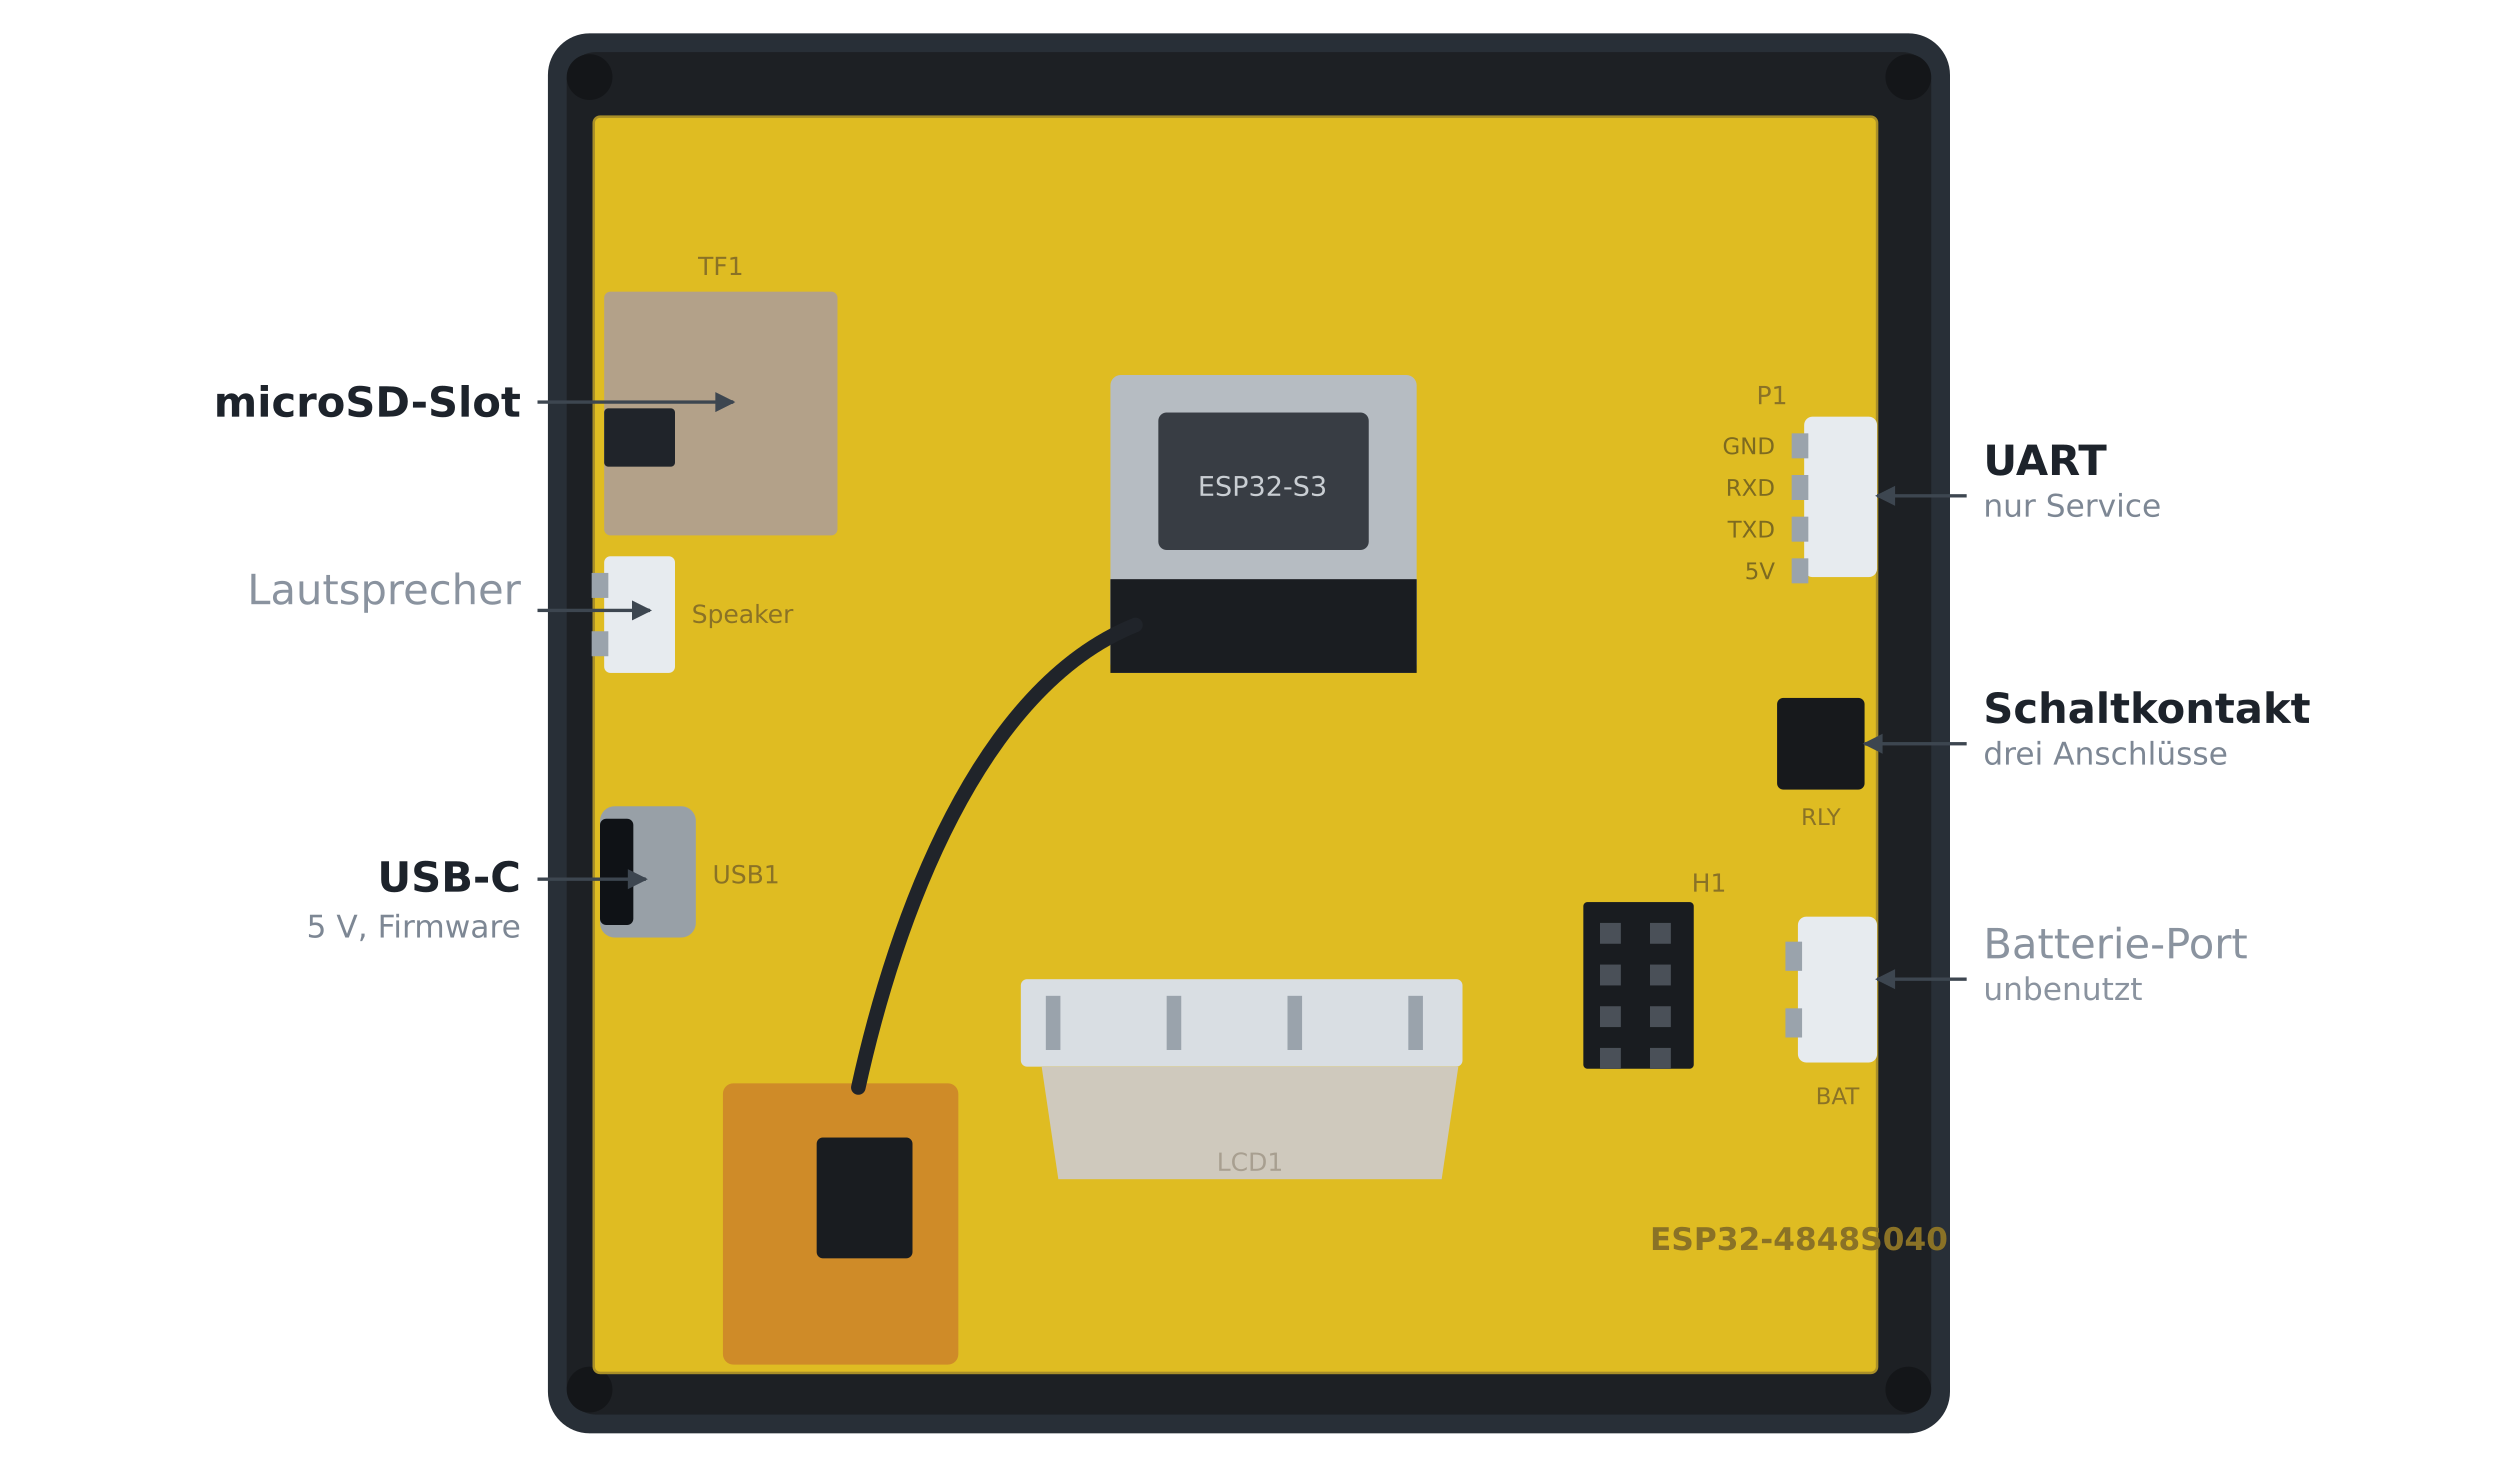
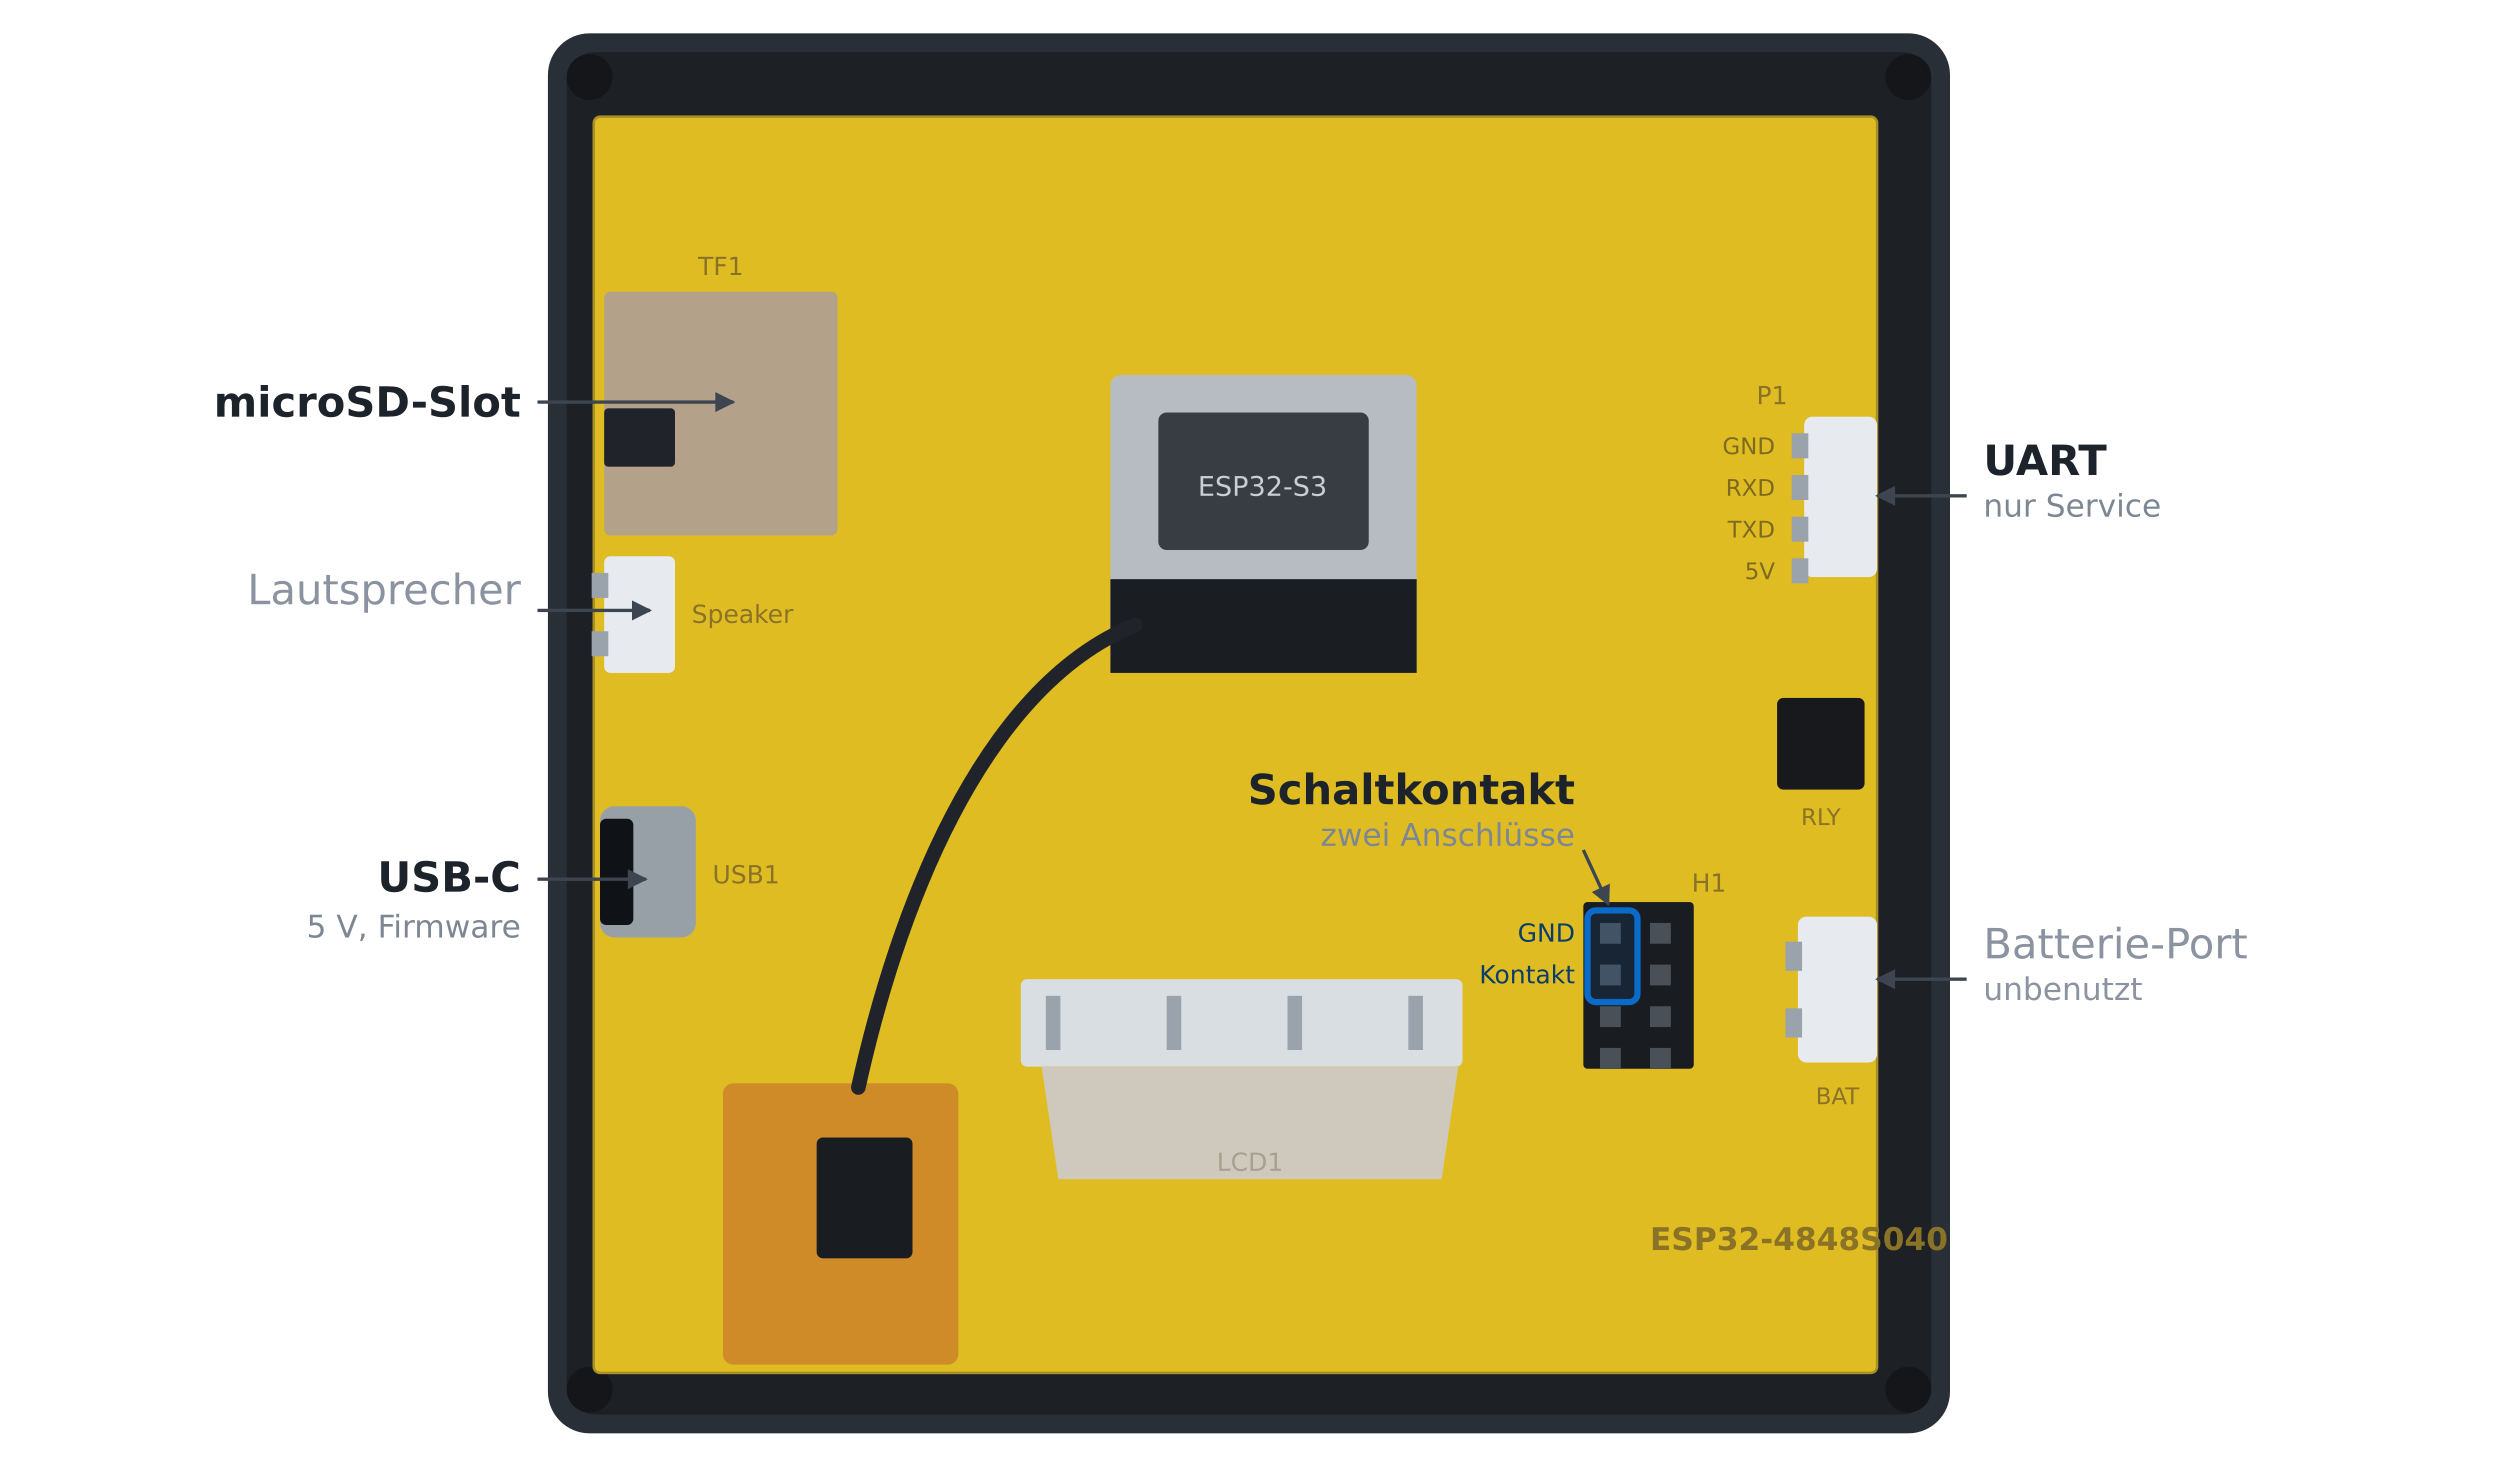
<svg xmlns="http://www.w3.org/2000/svg" width="1200" height="700" viewBox="0 0 1200 700" font-family="DejaVu Sans, sans-serif">
  <defs>
    <marker id="spitz" viewBox="0 0 10 10" refX="9" refY="5" markerWidth="6" markerHeight="6" orient="auto-start-reverse">
      <path d="M0,0 L10,5 L0,10 z" fill="#3d4650" />
    </marker>
  </defs>
  <rect x="263" y="16" width="673" height="672" rx="20" fill="#282f37" />
  <rect x="272" y="25" width="655" height="654" rx="14" fill="#1d2024" />
  <circle cx="283" cy="37" r="11" fill="#141619" />
  <circle cx="916" cy="37" r="11" fill="#141619" />
  <circle cx="283" cy="667" r="11" fill="#141619" />
  <circle cx="916" cy="667" r="11" fill="#141619" />
  <rect x="285" y="56" width="616" height="603" rx="3" fill="#dfbc22" />
  <rect x="285" y="56" width="616" height="603" rx="3" fill="none" stroke="#a98f28" stroke-width="1.2" />
  <rect x="533" y="180" width="147" height="143" rx="5" fill="#b6bcc2" />
  <rect x="556" y="198" width="101" height="66" rx="4" fill="#383d44" />
  <text x="606" y="238" fill="#c9ced3" font-size="13" text-anchor="middle">ESP32-S3</text>
  <rect x="533" y="278" width="147" height="45" fill="#1a1d21" />
  <rect x="347" y="520" width="113" height="135" rx="5" fill="#cf8b28" />
  <rect x="392" y="546" width="46" height="58" rx="3" fill="#191c20" />
  <path d="M545,300 C470,330 430,440 412,522" fill="none" stroke="#20242a" stroke-width="7" stroke-linecap="round" />
  <rect x="490" y="470" width="212" height="42" rx="3" fill="#d9dee3" />
  <g fill="#9aa3ac">
    <rect x="502" y="478" width="7" height="26" />
    <rect x="560" y="478" width="7" height="26" />
    <rect x="618" y="478" width="7" height="26" />
    <rect x="676" y="478" width="7" height="26" />
  </g>
  <path d="M500,512 L700,512 L692,566 L508,566 Z" fill="#cfc9bd" />
  <text x="600" y="562" fill="#a89f90" font-size="12" text-anchor="middle">LCD1</text>
  <rect x="290" y="140" width="112" height="117" rx="3" fill="#b3a189" />
  <rect x="290" y="196" width="34" height="28" rx="2" fill="#20242a" />
  <text x="346" y="132" fill="#8a7226" font-size="12" text-anchor="middle">TF1</text>
  <rect x="290" y="267" width="34" height="56" rx="3" fill="#e7ebef" />
  <g fill="#9aa3ac">
    <rect x="284" y="275" width="8" height="12" />
    <rect x="284" y="303" width="8" height="12" />
  </g>
  <text x="332" y="299" fill="#8a7226" font-size="12">Speaker</text>
  <rect x="288" y="387" width="46" height="63" rx="7" fill="#98a0a7" />
  <rect x="288" y="393" width="16" height="51" rx="3" fill="#0f1216" />
  <text x="342" y="424" fill="#8a7226" font-size="12">USB1</text>
  <rect x="866" y="200" width="35" height="77" rx="4" fill="#e7ebef" />
  <g fill="#9aa3ac">
    <rect x="860" y="208" width="8" height="12" />
    <rect x="860" y="228" width="8" height="12" />
    <rect x="860" y="248" width="8" height="12" />
    <rect x="860" y="268" width="8" height="12" />
  </g>
  <text x="858" y="194" fill="#8a7226" font-size="12" text-anchor="end">P1</text>
  <text x="852" y="218" fill="#7d6a20" font-size="11" text-anchor="end">GND</text>
  <text x="852" y="238" fill="#7d6a20" font-size="11" text-anchor="end">RXD</text>
  <text x="852" y="258" fill="#7d6a20" font-size="11" text-anchor="end">TXD</text>
  <text x="852" y="278" fill="#7d6a20" font-size="11" text-anchor="end">5V</text>
  <rect x="760" y="433" width="53" height="80" rx="2" fill="#191c20" />
  <g fill="#4a5058">
    <rect x="768" y="443" width="10" height="10" />
    <rect x="792" y="443" width="10" height="10" />
    <rect x="768" y="463" width="10" height="10" />
    <rect x="792" y="463" width="10" height="10" />
    <rect x="768" y="483" width="10" height="10" />
    <rect x="792" y="483" width="10" height="10" />
    <rect x="768" y="503" width="10" height="10" />
    <rect x="792" y="503" width="10" height="10" />
  </g>
  <text x="812" y="428" fill="#8a7226" font-size="12">H1</text>
  <rect x="853" y="335" width="42" height="44" rx="3" fill="#17191c" />
  <text x="874" y="396" fill="#8a7226" font-size="11" text-anchor="middle">RLY</text>
+   <rect x="762" y="437" width="24" height="44" rx="4" fill="#0b6bcb" fill-opacity="0.12" stroke="#0b6bcb" stroke-width="3" />
+   <path d="M760,408 L772,434" stroke="#3d4650" stroke-width="1.6" fill="none" marker-end="url(#spitz)" />
+   <text x="756" y="452" fill="#0b3d6b" font-size="12" text-anchor="end">GND</text>
+   <text x="756" y="472" fill="#0b3d6b" font-size="12" text-anchor="end">Kontakt</text>
+   <text x="756" y="386" fill="#1d232b" font-size="20" font-weight="600" text-anchor="end">Schaltkontakt</text>
+   <text x="756" y="406" fill="#7d8794" font-size="15" text-anchor="end">zwei Anschlüsse</text>
  <rect x="863" y="440" width="38" height="70" rx="4" fill="#e7ebef" />
  <g fill="#9aa3ac">
    <rect x="857" y="452" width="8" height="14" />
    <rect x="857" y="484" width="8" height="14" />
  </g>
  <text x="882" y="530" fill="#8a7226" font-size="11" text-anchor="middle">BAT</text>
  <text x="792" y="600" fill="#8a7226" font-size="15" font-weight="600">ESP32-4848S040</text>
  <g stroke="#3d4650" stroke-width="1.6" fill="none">
    <path d="M258,193 L352,193" marker-end="url(#spitz)" />
    <path d="M258,293 L312,293" marker-end="url(#spitz)" />
    <path d="M258,422 L310,422" marker-end="url(#spitz)" />
  </g>
  <text x="250" y="200" fill="#1d232b" font-size="20" font-weight="600" text-anchor="end">microSD-Slot</text>
  <text x="250" y="290" fill="#8a939f" font-size="20" text-anchor="end">Lautsprecher</text>
  <text x="250" y="428" fill="#1d232b" font-size="20" font-weight="600" text-anchor="end">USB-C</text>
  <text x="250" y="450" fill="#7d8794" font-size="15" text-anchor="end">5 V, Firmware</text>
  <g stroke="#3d4650" stroke-width="1.6" fill="none">
    <path d="M944,238 L901,238" marker-end="url(#spitz)" />
-     <path d="M944,357 L895,357" marker-end="url(#spitz)" />
    <path d="M944,470 L901,470" marker-end="url(#spitz)" />
  </g>
  <text x="952" y="228" fill="#1d232b" font-size="20" font-weight="600">UART</text>
  <text x="952" y="248" fill="#7d8794" font-size="15">nur Service</text>
-   <text x="952" y="347" fill="#1d232b" font-size="20" font-weight="600">Schaltkontakt</text>
-   <text x="952" y="367" fill="#7d8794" font-size="15">drei Anschlüsse</text>
  <text x="952" y="460" fill="#8a939f" font-size="20">Batterie-Port</text>
  <text x="952" y="480" fill="#8a939f" font-size="15">unbenutzt</text>
</svg>
